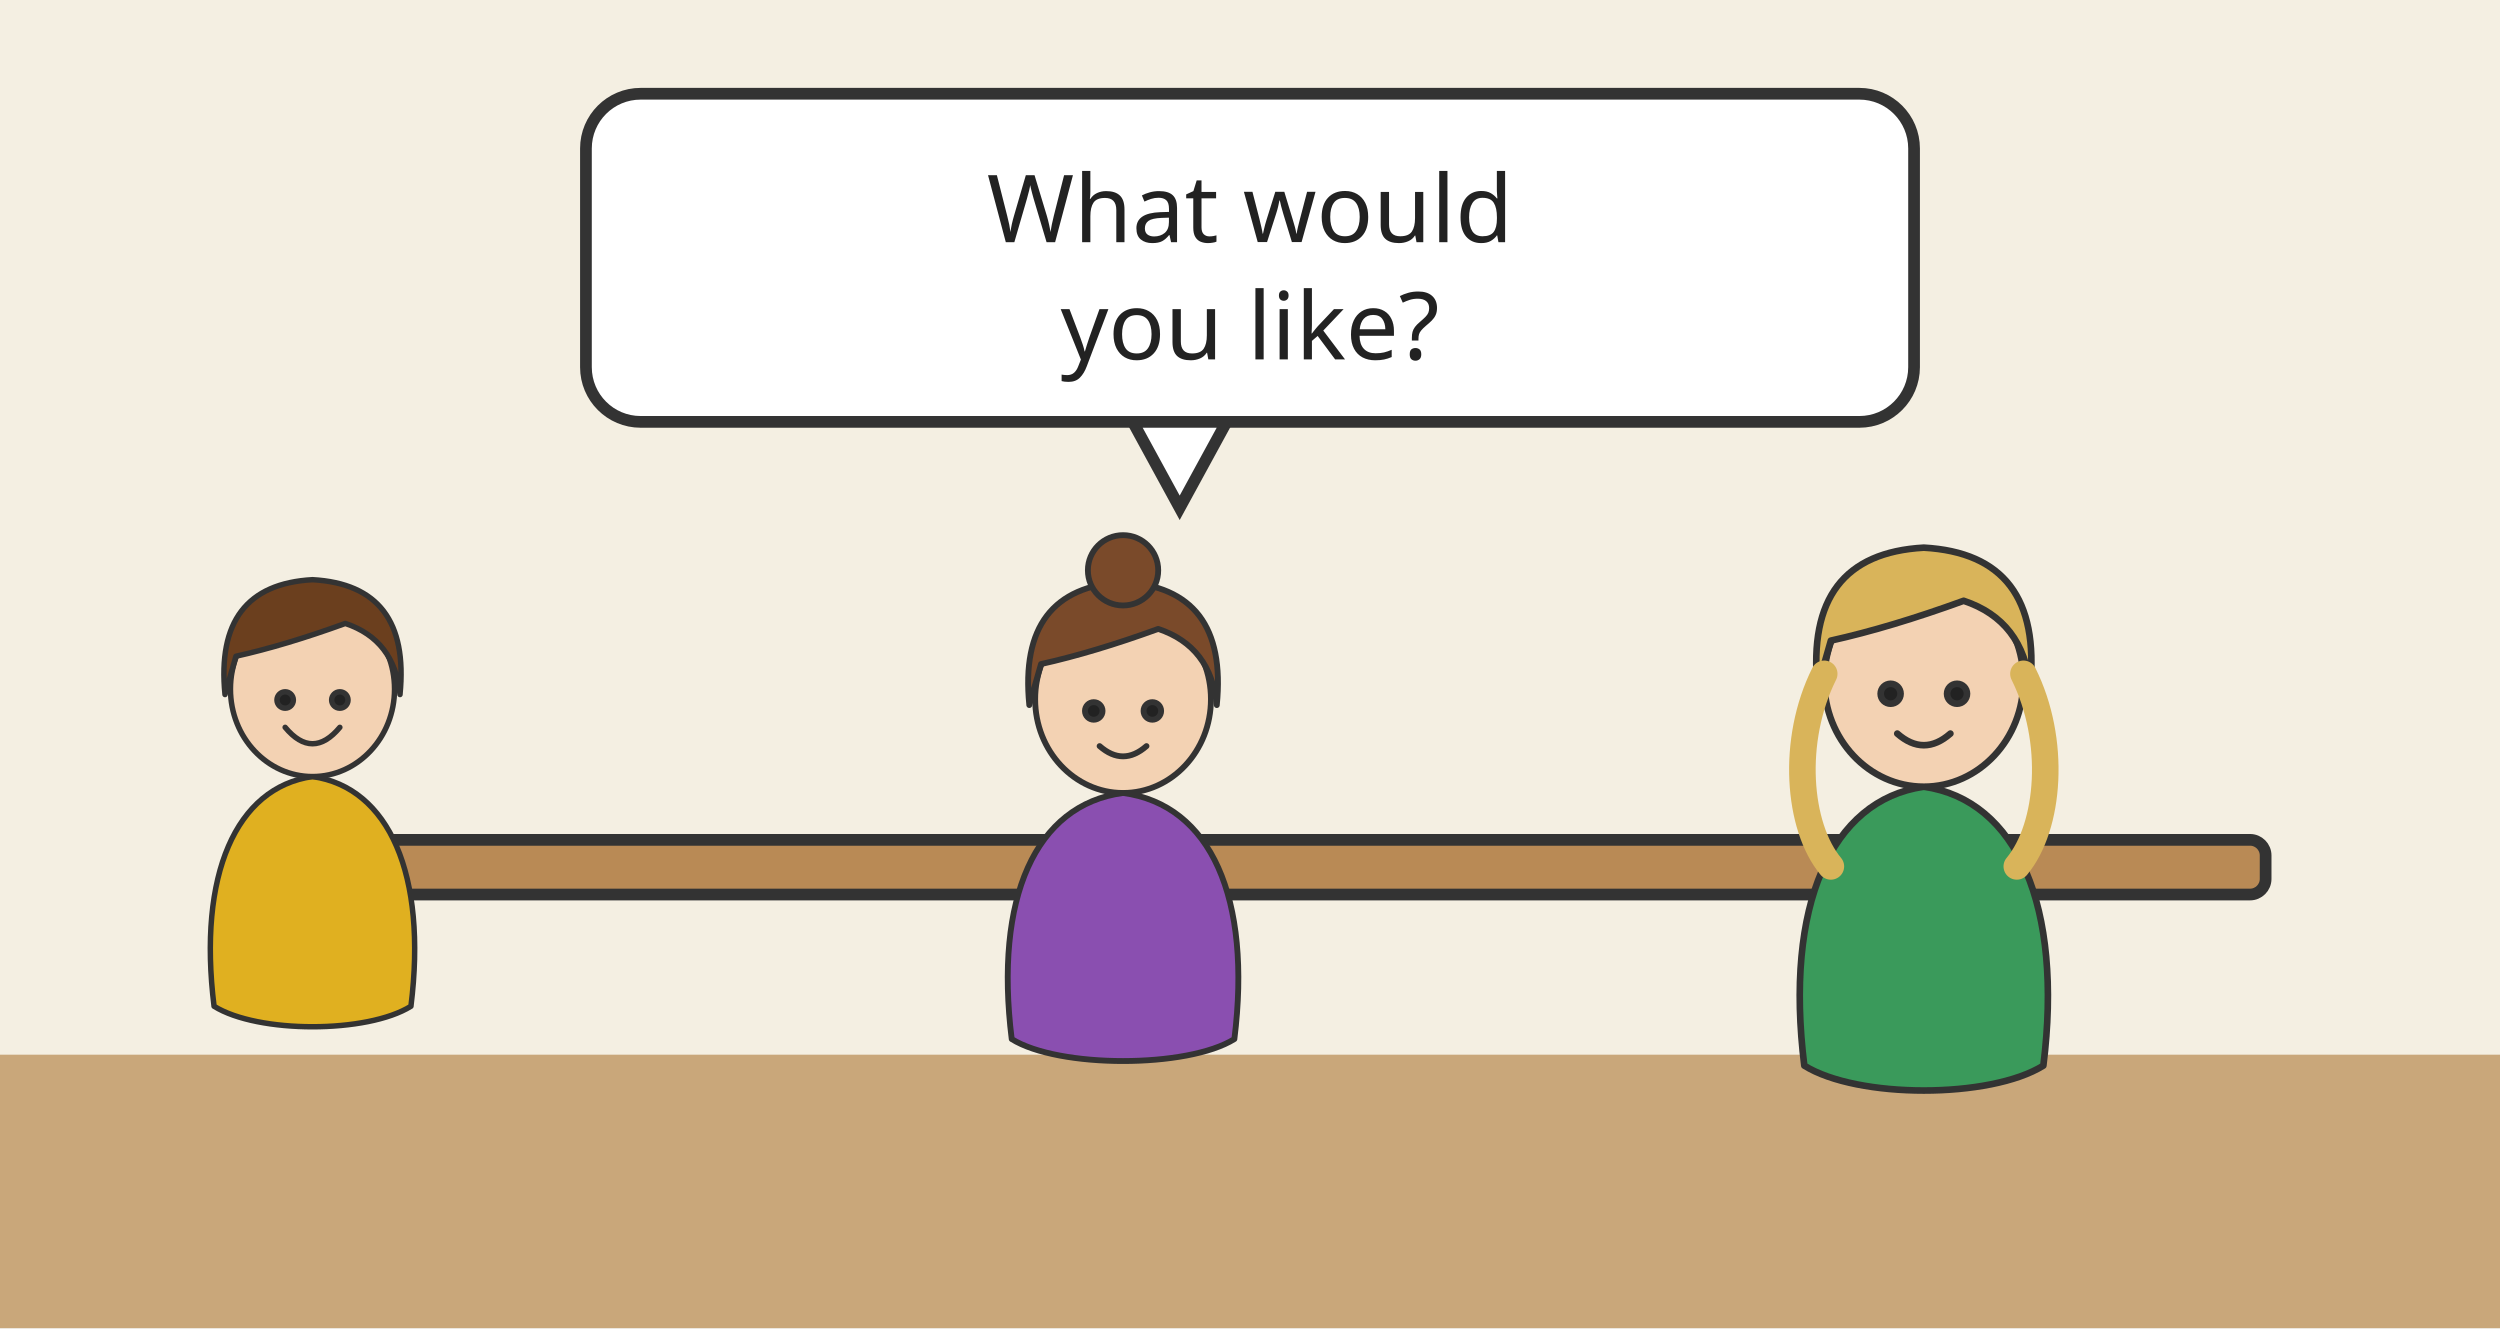
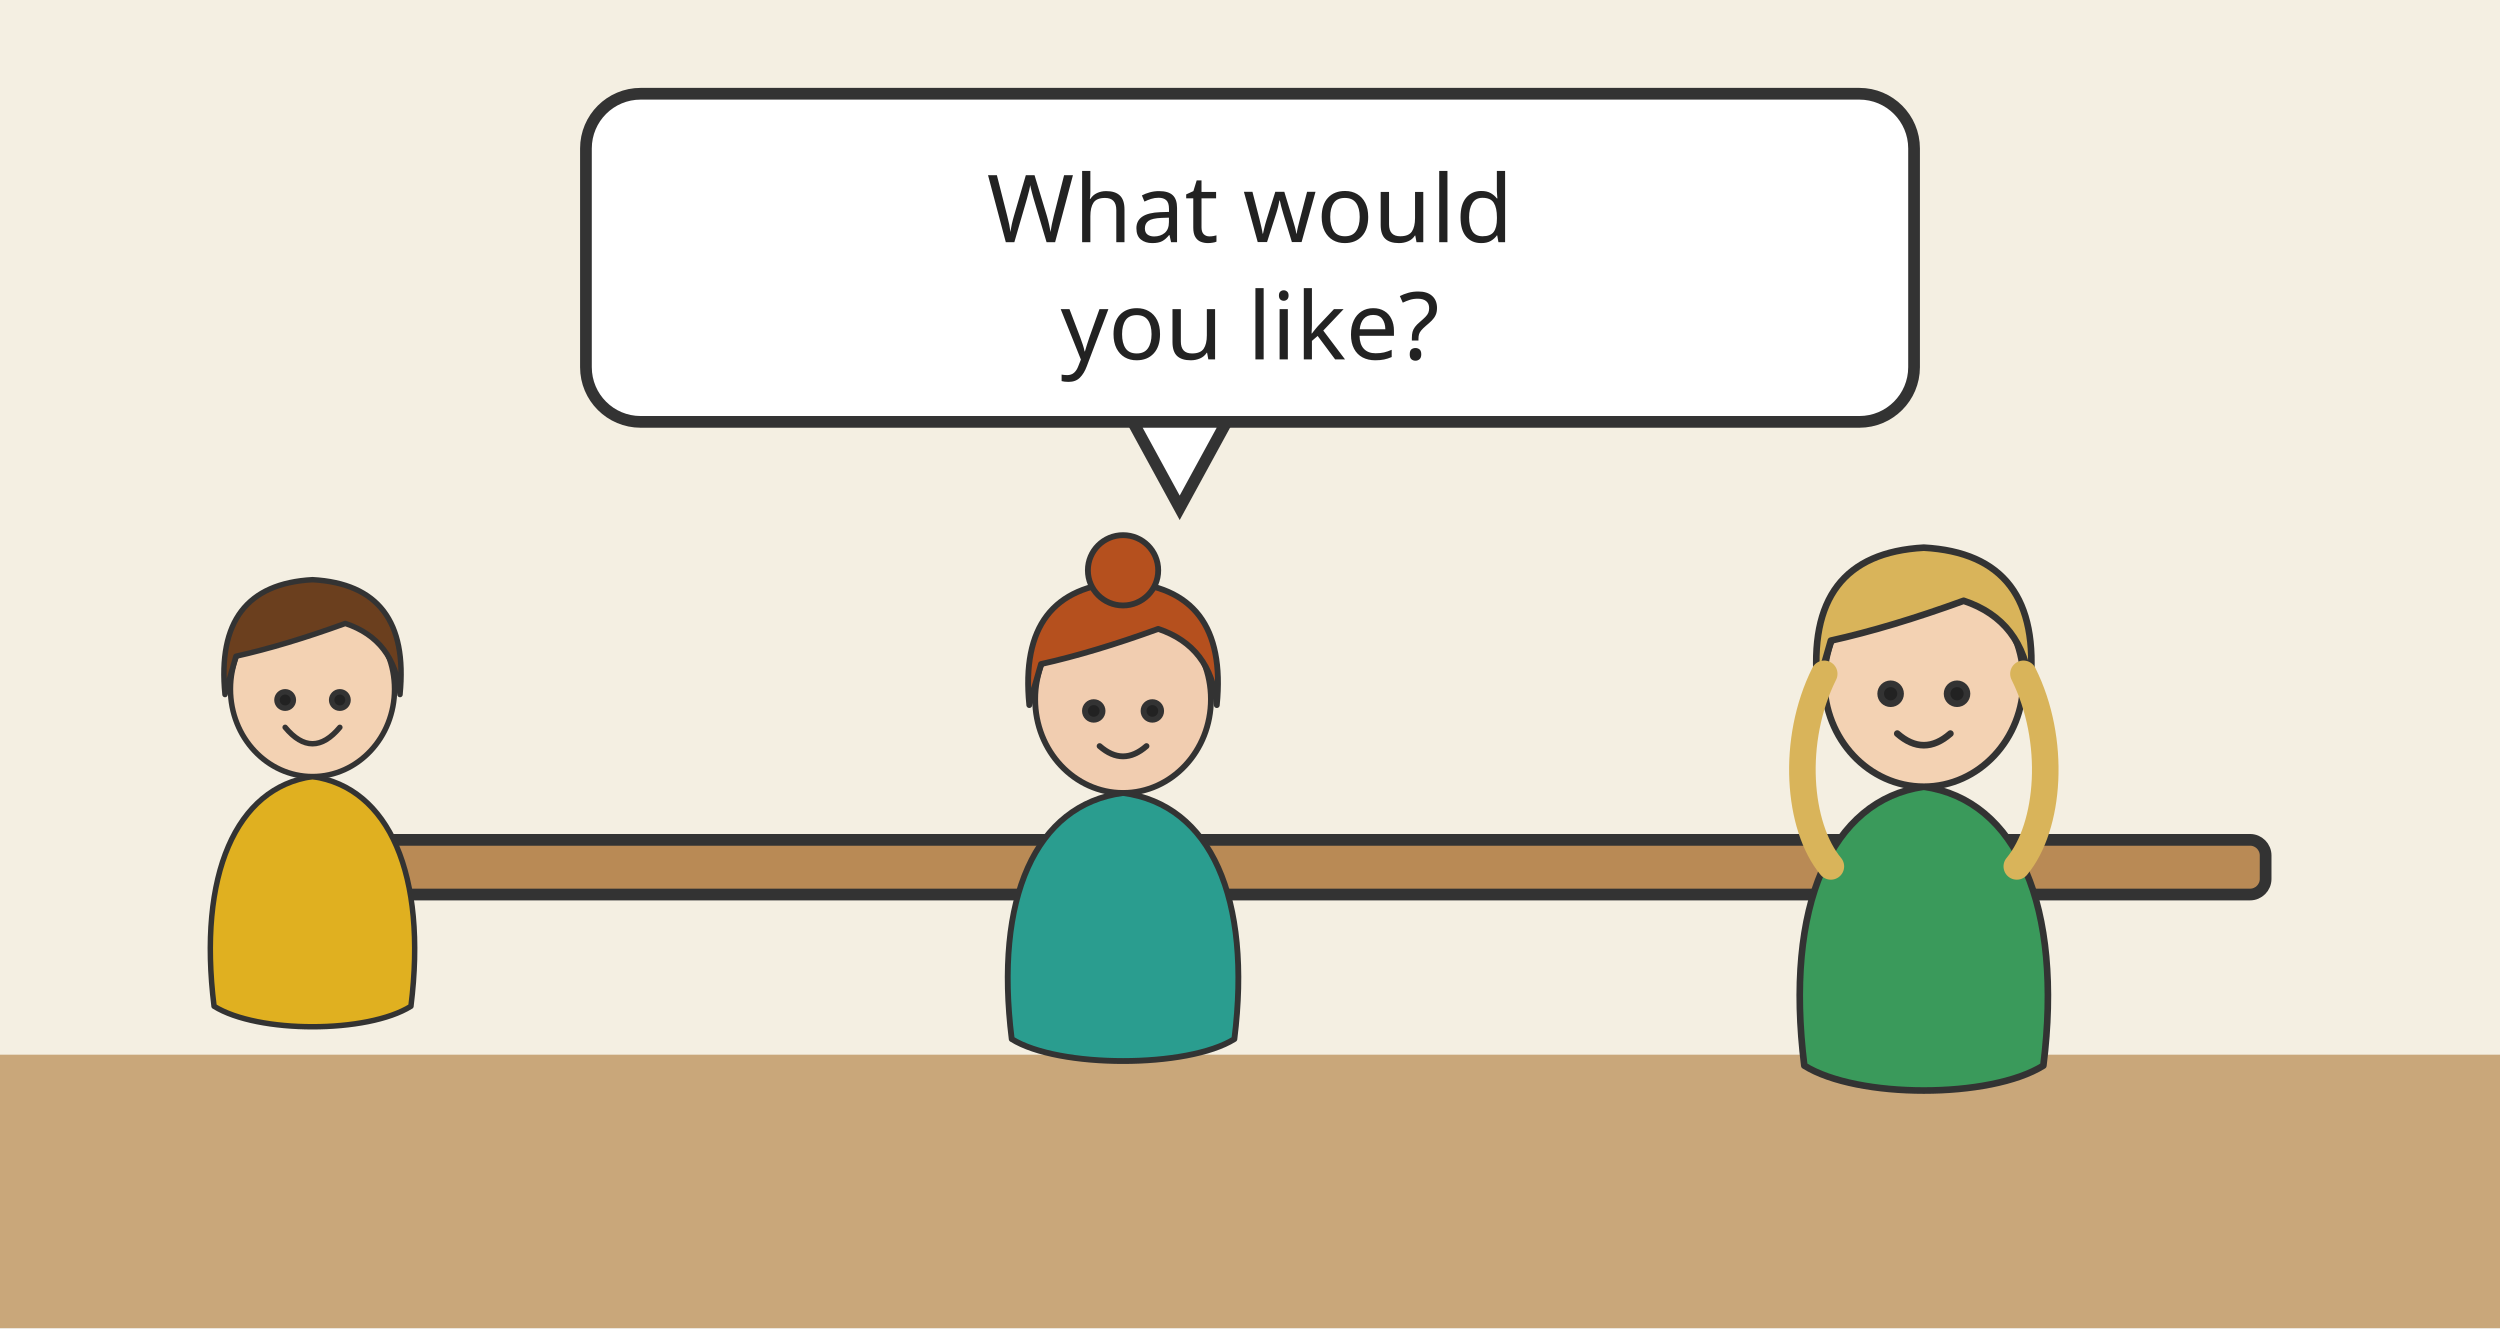
<svg xmlns="http://www.w3.org/2000/svg" viewBox="0 0 640 340" role="img">
  <defs>
    <g id="sophie" stroke="#333" stroke-width="2" stroke-linejoin="round" stroke-linecap="round">
      <path d="M14 168 C8 120 22 88 50 84 C78 88 92 120 86 168 C70 178 30 178 14 168 Z" fill="#3a9a5b" />
      <ellipse cx="50" cy="52" rx="30" ry="32" fill="#f3d2b3" />
      <path d="M18 54 Q14 14 50 12 Q86 14 82 54 Q80 34 62 28 Q40 36 22 40 Z" fill="#d9b45a" />
      <path d="M20 50 C10 70 12 96 22 108" fill="none" stroke="#d9b45a" stroke-width="8" />
      <path d="M80 50 C90 70 88 96 78 108" fill="none" stroke="#d9b45a" stroke-width="8" />
      <circle cx="40" cy="56" r="3" fill="#222" />
      <circle cx="60" cy="56" r="3" fill="#222" />
      <path d="M42 68 Q50 75 58 68" fill="none" />
    </g>
    <g id="ellie" stroke="#333" stroke-width="2" stroke-linejoin="round" stroke-linecap="round">
      <path d="M14 168 C8 120 22 88 50 84 C78 88 92 120 86 168 C70 178 30 178 14 168 Z" fill="#d33" />
      <ellipse cx="50" cy="52" rx="30" ry="32" fill="#f3d2b3" />
      <path d="M18 54 Q14 14 50 12 Q86 14 82 54 Q80 34 62 28 Q40 36 22 40 Z" fill="#b5501e" />
      <path d="M82 30 C104 34 108 70 92 90" fill="none" stroke="#b5501e" stroke-width="10" />
      <circle cx="40" cy="56" r="3" fill="#222" />
      <circle cx="60" cy="56" r="3" fill="#222" />
      <path d="M42 68 Q50 75 58 68" fill="none" />
    </g>
    <g id="peter" stroke="#333" stroke-width="2" stroke-linejoin="round" stroke-linecap="round">
      <path d="M14 168 C8 120 22 88 50 84 C78 88 92 120 86 168 C70 178 30 178 14 168 Z" fill="#e0b020" />
      <ellipse cx="50" cy="52" rx="30" ry="32" fill="#f3d2b3" />
      <path d="M18 54 Q14 14 50 12 Q86 14 82 54 Q80 34 62 28 Q40 36 22 40 Z" fill="#6b3f1e" />
      <circle cx="40" cy="56" r="3" fill="#222" />
      <circle cx="60" cy="56" r="3" fill="#222" />
      <path d="M40 66 Q50 78 60 66" fill="none" />
    </g>
    <g id="amir" stroke="#333" stroke-width="2" stroke-linejoin="round" stroke-linecap="round">
      <path d="M14 168 C8 120 22 88 50 84 C78 88 92 120 86 168 C70 178 30 178 14 168 Z" fill="#3a6fd8" />
      <ellipse cx="50" cy="54" rx="30" ry="32" fill="#c68f62" />
      <path d="M18 54 Q10 22 30 14 Q40 6 52 12 Q72 6 82 22 Q92 40 82 54 Q80 34 62 28 Q40 34 22 42 Z" fill="#222" />
      <circle cx="39" cy="57" r="8" fill="none" />
      <circle cx="61" cy="57" r="8" fill="none" />
      <path d="M47 57 L53 57" fill="none" />
      <circle cx="39" cy="57" r="2.5" fill="#222" />
      <circle cx="61" cy="57" r="2.5" fill="#222" />
      <path d="M42 70 Q50 77 58 70" fill="none" />
    </g>
    <g id="hill" stroke="#333" stroke-width="2" stroke-linejoin="round" stroke-linecap="round">
      <path d="M10 168 C4 120 20 88 50 84 C80 88 96 120 90 168 C72 178 28 178 10 168 Z" fill="#8a5a2b" />
      <ellipse cx="50" cy="52" rx="30" ry="32" fill="#f3d2b3" />
      <path d="M18 50 Q14 14 50 12 Q86 14 82 50 Q80 30 62 26 Q40 32 22 38 Z" fill="#9a9a9a" />
      <circle cx="40" cy="56" r="3" fill="#222" />
      <circle cx="60" cy="56" r="3" fill="#222" />
      <path d="M42 68 Q50 75 58 68" fill="none" />
    </g>
    <g id="parker" stroke="#333" stroke-width="2" stroke-linejoin="round" stroke-linecap="round">
-       <path d="M12 168 C6 120 20 88 50 84 C80 88 94 120 88 168 C72 178 28 178 12 168 Z" fill="#8a4fb0" />
-       <ellipse cx="50" cy="52" rx="30" ry="32" fill="#f3d2b3" />
-       <path d="M18 54 Q14 14 50 12 Q86 14 82 54 Q80 34 62 28 Q40 36 22 40 Z" fill="#7a4a2a" />
-       <circle cx="50" cy="8" r="12" fill="#7a4a2a" />
+       <path d="M12 168 C6 120 20 88 50 84 C80 88 94 120 88 168 C72 178 28 178 12 168 Z" fill="#2a9d8f" />
+       <ellipse cx="50" cy="52" rx="30" ry="32" fill="#f1cdb0" />
+       <path d="M18 54 Q14 14 50 12 Q86 14 82 54 Q80 34 62 28 Q40 36 22 40 Z" fill="#b5501e" />
+       <circle cx="50" cy="8" r="12" fill="#b5501e" />
      <circle cx="40" cy="56" r="3" fill="#222" />
      <circle cx="60" cy="56" r="3" fill="#222" />
      <path d="M42 68 Q50 75 58 68" fill="none" />
    </g>
  </defs>
  <rect width="640" height="340" fill="#f4efe2" />
  <rect y="270" width="640" height="70" fill="#c9a77a" />
  <rect x="150" y="24" width="340" height="84" rx="14" fill="#fff" stroke="#333" stroke-width="3" />
  <path d="M290 108 l12 22 l12 -22 z" fill="#fff" stroke="#333" stroke-width="3" />
  <text x="320" y="62" text-anchor="middle" font-family="sans-serif" font-size="24" fill="#222">What would</text>
  <text x="320" y="92" text-anchor="middle" font-family="sans-serif" font-size="24" fill="#222">you like?</text>
  <rect x="60" y="215" width="520" height="14" rx="4" fill="#b98a55" stroke="#333" stroke-width="3" />
  <use href="#peter" transform="translate(45,140) scale(0.7)" />
  <use href="#parker" transform="translate(250,140) scale(0.75)" />
  <use href="#sophie" transform="translate(450,130) scale(0.85)" />
</svg>
